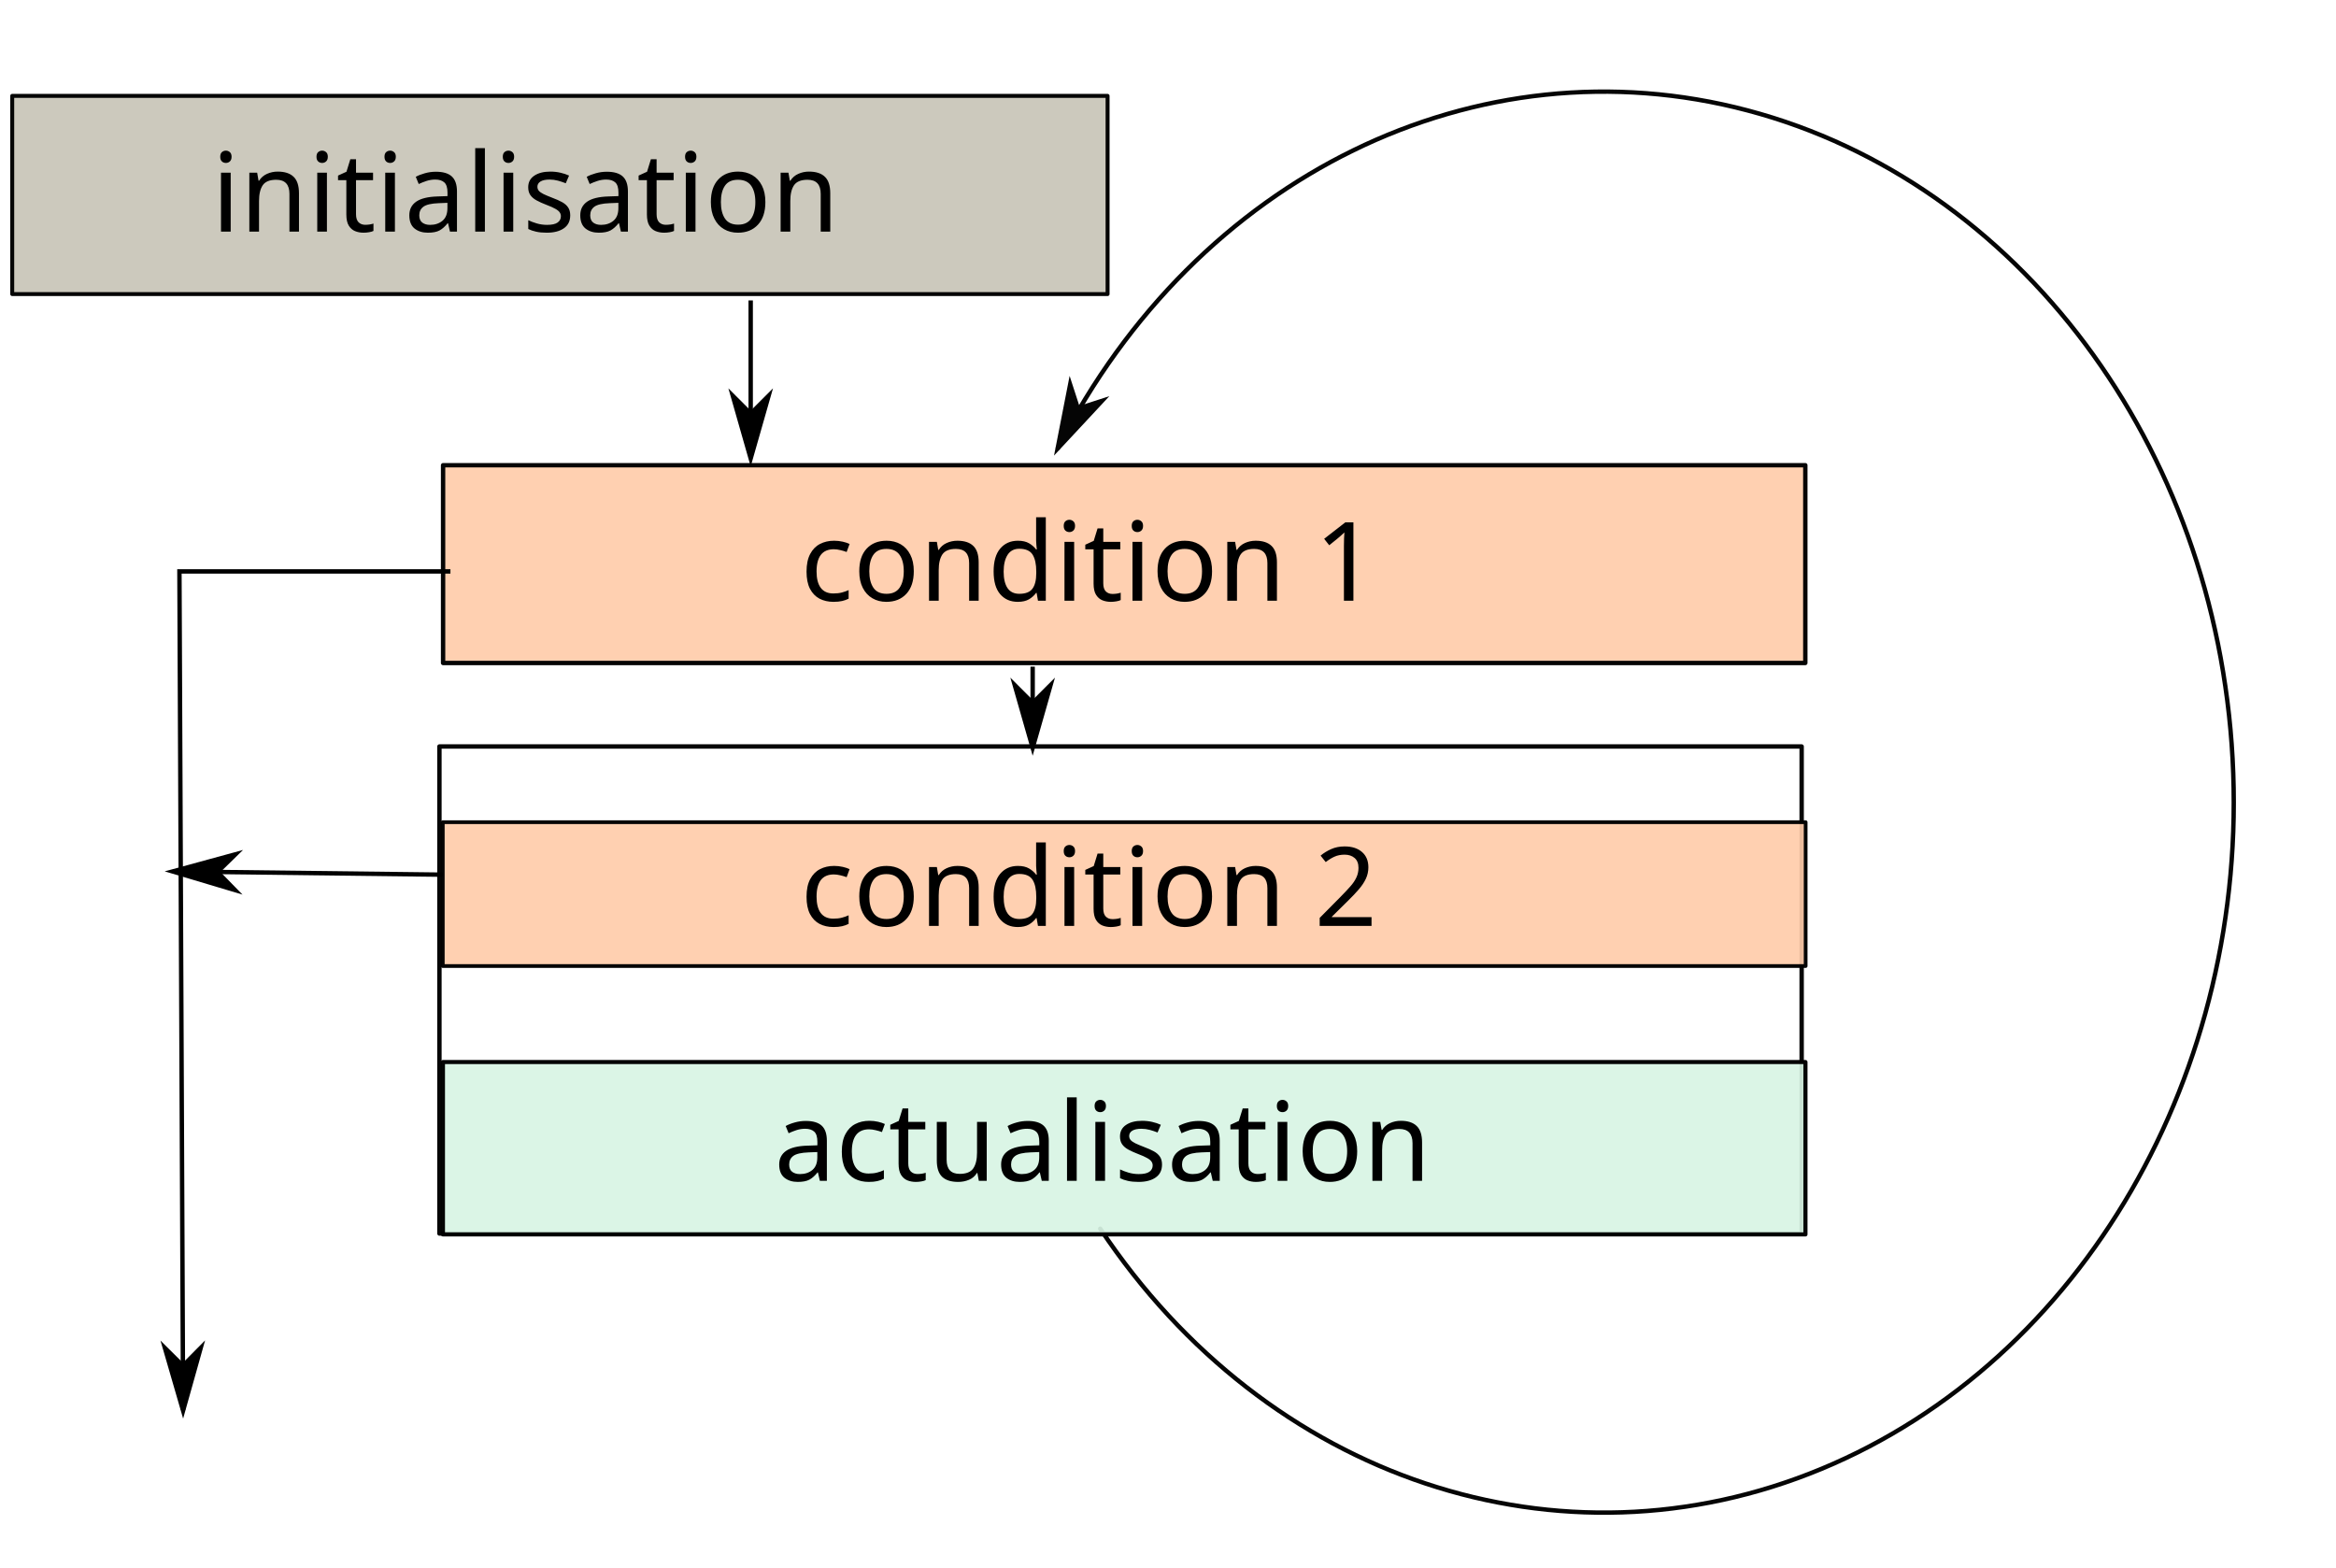
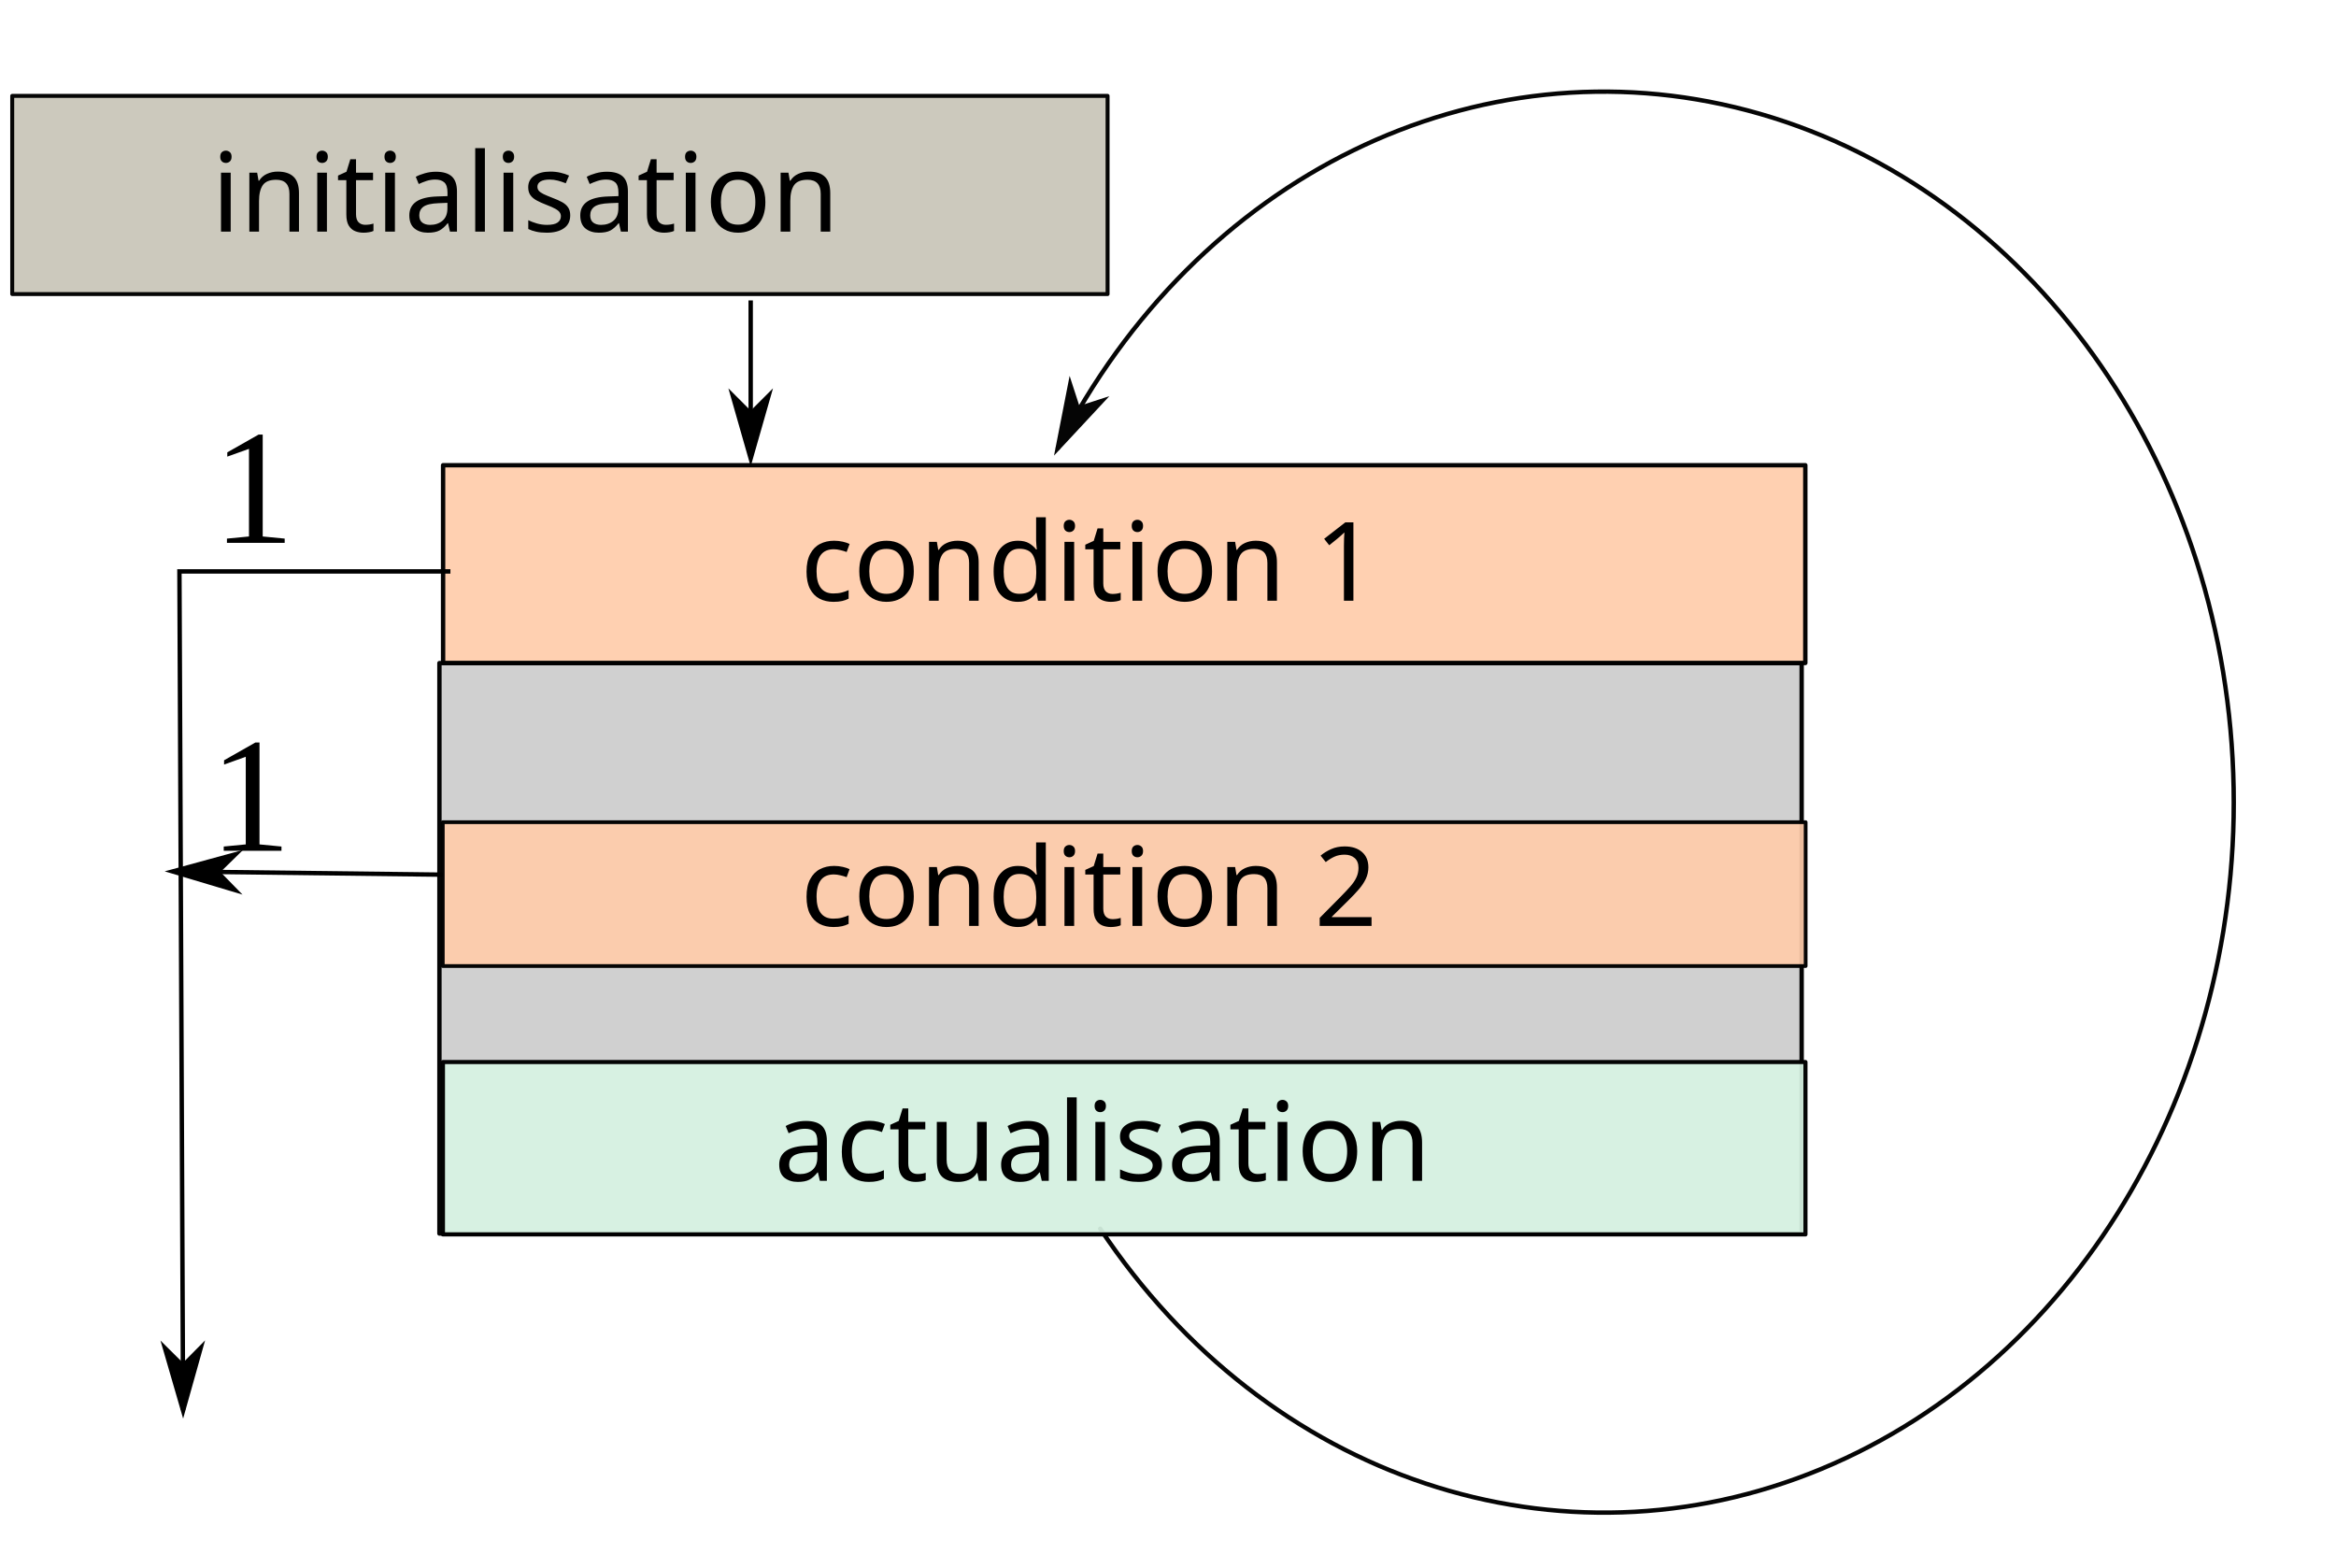
<svg xmlns="http://www.w3.org/2000/svg" id="svg2" version="1.1" width="531.6" height="356.7" viewBox="0 0 531.6 356.7">
  <defs id="defs6">
    <marker style="overflow:visible;" id="marker9534" refX="0.0" refY="0.0" orient="auto">
      <path transform="scale(0.8) rotate(180) translate(12.5,0)" style="fill-rule:evenodd;stroke:#000000;stroke-width:1pt;stroke-opacity:1;fill:#000000;fill-opacity:1" d="M 0.0,0.0 L 5.0,-5.0 L -12.5,0.0 L 5.0,5.0 L 0.0,0.0 z " id="path9536" />
    </marker>
    <marker orient="auto" refY="0.0" refX="0.0" id="marker5908" style="overflow:visible;">
      <path id="path5910" d="M 0.0,0.0 L 5.0,-5.0 L -12.5,0.0 L 5.0,5.0 L 0.0,0.0 z " style="fill-rule:evenodd;stroke:#000000;stroke-width:1pt;stroke-opacity:1;fill:#000000;fill-opacity:1" transform="scale(0.8) rotate(180) translate(12.5,0)" />
    </marker>
-     <marker style="overflow:visible;" id="marker5819" refX="0.0" refY="0.0" orient="auto">
-       <path transform="scale(0.8) rotate(180) translate(12.5,0)" style="fill-rule:evenodd;stroke:#000000;stroke-width:1pt;stroke-opacity:1;fill:#000000;fill-opacity:1" d="M 0.0,0.0 L 5.0,-5.0 L -12.5,0.0 L 5.0,5.0 L 0.0,0.0 z " id="path5821" />
-     </marker>
    <marker orient="auto" refY="0.0" refX="0.0" id="Arrow1Lstart" style="overflow:visible">
      <path id="path5077" d="M 0.0,0.0 L 5.0,-5.0 L -12.5,0.0 L 5.0,5.0 L 0.0,0.0 z " style="fill-rule:evenodd;stroke:#000000;stroke-width:1pt;stroke-opacity:1;fill:#000000;fill-opacity:1" transform="scale(0.8) translate(12.5,0)" />
    </marker>
    <marker orient="auto" refY="0.0" refX="0.0" id="Arrow1Mend" style="overflow:visible;">
      <path id="path5086" d="M 0.0,0.0 L 5.0,-5.0 L -12.5,0.0 L 5.0,5.0 L 0.0,0.0 z " style="fill-rule:evenodd;stroke:#000000;stroke-width:1pt;stroke-opacity:1;fill:#000000;fill-opacity:1" transform="scale(0.4) rotate(180) translate(10,0)" />
    </marker>
-     <marker orient="auto" refY="0.0" refX="0.0" id="marker5333" style="overflow:visible;">
-       <path id="path5080" d="M 0.0,0.0 L 5.0,-5.0 L -12.5,0.0 L 5.0,5.0 L 0.0,0.0 z " style="fill-rule:evenodd;stroke:#000000;stroke-width:1pt;stroke-opacity:1;fill:#000000;fill-opacity:1" transform="scale(0.8) rotate(180) translate(12.5,0)" />
+     <marker orient="auto" refY="0" refX="0" id="marker5333" style="overflow:visible">
+       <path id="path5080" d="M 0,0 5,-5 -12.5,0 5,5 Z" style="fill:#000000;fill-opacity:1;fill-rule:evenodd;stroke:#000000;stroke-width:1pt;stroke-opacity:1" transform="matrix(-0.8,0,0,-0.8,-10,0)" />
    </marker>
    <marker orient="auto" refY="0.0" refX="0.0" id="Arrow1Lend" style="overflow:visible;">
      <path id="path5074" d="M 0.0,0.0 L 5.0,-5.0 L -12.5,0.0 L 5.0,5.0 L 0.0,0.0 z " style="fill-rule:evenodd;stroke:#000000;stroke-width:1pt;stroke-opacity:1;fill:#000000;fill-opacity:1" transform="scale(0.8) rotate(180) translate(12.5,0)" />
    </marker>
  </defs>
  <g id="layer1" transform="translate(0,-174.9)" />
-   <rect style="opacity:0.98;fill:none;fill-opacity:0.941;stroke:#000000;stroke-width:1;stroke-linecap:round;stroke-linejoin:round;stroke-miterlimit:4;stroke-dasharray:none;stroke-dashoffset:0;stroke-opacity:1" id="rect5055" width="310" height="110.833" x="100" y="169.867" />
+   <rect style="opacity:0.98;fill:#cccccc;fill-opacity:0.941;stroke:#000000;stroke-width:1;stroke-linecap:round;stroke-linejoin:round;stroke-miterlimit:4;stroke-dasharray:none;stroke-dashoffset:0;stroke-opacity:1" id="rect5055" width="310" height="129.811" x="100" y="150.889" />
  <rect style="opacity:0.98;fill:#ffccaa;fill-opacity:0.941;stroke:#000000;stroke-width:1;stroke-linecap:round;stroke-linejoin:round;stroke-miterlimit:4;stroke-dasharray:none;stroke-dashoffset:0;stroke-opacity:1" id="rect5057" width="310" height="45" x="100.833" y="105.867" />
  <path style="opacity:0.98;fill:none;fill-opacity:0.941;stroke:#000000;stroke-width:1;stroke-linecap:round;stroke-linejoin:round;stroke-miterlimit:4;stroke-dasharray:none;stroke-dashoffset:0;stroke-opacity:1" id="path5372" r="0" cy="0" cx="0" />
  <path style="opacity:0.98;fill:none;fill-opacity:0.941;stroke:#000000;stroke-width:1;stroke-linecap:round;stroke-linejoin:round;stroke-miterlimit:4;stroke-dasharray:none;stroke-dashoffset:0;stroke-opacity:1;marker-start:url(#Arrow1Lstart)" id="path5679" d="M 240.745,101.944 A 143.333,161.667 0 0 1 397.73,25.138 143.333,161.667 0 0 1 508.066,172.664 143.333,161.667 0 0 1 414.493,334.256 143.333,161.667 0 0 1 250.379,279.601" />
-   <text xml:space="preserve" style="font-style:normal;font-weight:normal;font-size:30px;line-height:125%;font-family:Sans;letter-spacing:0px;word-spacing:0px;fill:#000000;fill-opacity:1;stroke:none;stroke-width:1px;stroke-linecap:butt;stroke-linejoin:miter;stroke-opacity:1" x="182.167" y="136.7" id="text5747">
-     <tspan id="tspan5749" x="182.167" y="136.7" style="font-size:25px">condition 1</tspan>
+   <text xml:space="preserve" style="font-style:normal;font-weight:normal;line-height:0%;font-family:sans-serif;letter-spacing:0px;word-spacing:0px;fill:#000000;fill-opacity:1;stroke:none;stroke-width:1px;stroke-linecap:butt;stroke-linejoin:miter;stroke-opacity:1" x="182.167" y="136.7" id="text5747">
+     <tspan id="tspan5749" x="182.167" y="136.7" style="font-size:25px;line-height:1.25;font-family:sans-serif">condition 1</tspan>
  </text>
  <path style="fill:none;fill-rule:evenodd;stroke:#000000;stroke-width:1px;stroke-linecap:butt;stroke-linejoin:miter;stroke-opacity:1;marker-end:url(#marker5333)" d="m 102.5,130.033 -61.667,0 0.833,190.833" id="path5797" />
-   <path style="fill:none;fill-rule:evenodd;stroke:#000000;stroke-width:1px;stroke-linecap:butt;stroke-linejoin:miter;stroke-opacity:1;marker-end:url(#marker5819)" d="m 235,151.7 0,18.333" id="path5811" />
  <rect y="21.816" x="2.782" height="45.102" width="249.269" id="rect5884" style="opacity:0.98;fill:#c8c4b7;fill-opacity:0.941;stroke:#000000;stroke-width:0.898;stroke-linecap:round;stroke-linejoin:round;stroke-miterlimit:4;stroke-dasharray:none;stroke-dashoffset:0;stroke-opacity:1" />
-   <text id="text5890" y="52.7" x="48.167" style="font-style:normal;font-weight:normal;font-size:30px;line-height:125%;font-family:Sans;letter-spacing:0px;word-spacing:0px;fill:#000000;fill-opacity:1;stroke:none;stroke-width:1px;stroke-linecap:butt;stroke-linejoin:miter;stroke-opacity:1" xml:space="preserve">
-     <tspan y="52.7" x="48.167" id="tspan5892" style="font-size:25px">initialisation</tspan>
+   <text id="text5890" y="52.7" x="48.167" style="font-style:normal;font-weight:normal;line-height:0%;font-family:sans-serif;letter-spacing:0px;word-spacing:0px;fill:#000000;fill-opacity:1;stroke:none;stroke-width:1px;stroke-linecap:butt;stroke-linejoin:miter;stroke-opacity:1" xml:space="preserve">
+     <tspan y="52.7" x="48.167" id="tspan5892" style="font-size:25px;line-height:1.25;font-family:sans-serif">initialisation</tspan>
  </text>
  <rect y="241.673" x="100.8" height="39.227" width="310.066" id="rect5894" style="opacity:0.98;fill:#d7f4e3;fill-opacity:0.941;stroke:#000000;stroke-width:0.934;stroke-linecap:round;stroke-linejoin:round;stroke-miterlimit:4;stroke-dasharray:none;stroke-dashoffset:0;stroke-opacity:1" />
-   <text id="text5896" y="268.7" x="176.167" style="font-style:normal;font-weight:normal;font-size:27.5px;line-height:125%;font-family:Sans;letter-spacing:0px;word-spacing:0px;fill:#000000;fill-opacity:1;stroke:none;stroke-width:1px;stroke-linecap:butt;stroke-linejoin:miter;stroke-opacity:1;" xml:space="preserve">
-     <tspan y="268.7" x="176.167" id="tspan5898" style="font-size:25px">actualisation</tspan>
+   <text id="text5896" y="268.7" x="176.167" style="font-style:normal;font-weight:normal;line-height:0%;font-family:sans-serif;letter-spacing:0px;word-spacing:0px;fill:#000000;fill-opacity:1;stroke:none;stroke-width:1px;stroke-linecap:butt;stroke-linejoin:miter;stroke-opacity:1" xml:space="preserve">
+     <tspan y="268.7" x="176.167" id="tspan5898" style="font-size:25px;line-height:1.25;font-family:sans-serif">actualisation</tspan>
  </text>
  <path style="fill:none;fill-rule:evenodd;stroke:#000000;stroke-width:1px;stroke-linecap:butt;stroke-linejoin:miter;stroke-opacity:1;marker-end:url(#marker5908)" d="m 170.833,68.367 0,35.833" id="path5900" />
  <rect y="187.093" x="100.76" height="32.738" width="310.147" id="rect9484" style="opacity:0.98;fill:#ffccaa;fill-opacity:0.941;stroke:#000000;stroke-width:0.853;stroke-linecap:round;stroke-linejoin:round;stroke-miterlimit:4;stroke-dasharray:none;stroke-dashoffset:0;stroke-opacity:1" />
-   <text id="text9486" y="210.7" x="182.167" style="font-style:normal;font-weight:normal;font-size:30px;line-height:125%;font-family:Sans;letter-spacing:0px;word-spacing:0px;fill:#000000;fill-opacity:1;stroke:none;stroke-width:1px;stroke-linecap:butt;stroke-linejoin:miter;stroke-opacity:1" xml:space="preserve">
-     <tspan y="210.7" x="182.167" id="tspan9488" style="font-size:25px">condition 2</tspan>
+   <text id="text9486" y="210.7" x="182.167" style="font-style:normal;font-weight:normal;line-height:0%;font-family:sans-serif;letter-spacing:0px;word-spacing:0px;fill:#000000;fill-opacity:1;stroke:none;stroke-width:1px;stroke-linecap:butt;stroke-linejoin:miter;stroke-opacity:1" xml:space="preserve">
+     <tspan y="210.7" x="182.167" id="tspan9488" style="font-size:25px;line-height:1.25;font-family:sans-serif">condition 2</tspan>
  </text>
  <path style="fill:none;fill-rule:evenodd;stroke:#000000;stroke-width:1px;stroke-linecap:butt;stroke-linejoin:miter;stroke-opacity:1;marker-end:url(#marker9534)" d="M 100.73,199.036 39.416,198.306" id="path9526" />
+   <text xml:space="preserve" style="font-size:37.333px;text-align:center;text-anchor:middle;fill:#000000;stroke-width:3" x="71.695" y="123.529" id="text10959">
+     <tspan id="tspan10957" x="71.695" y="123.529">1</tspan>
+   </text>
+   <text xml:space="preserve" style="font-size:37.333px;text-align:center;text-anchor:middle;fill:#000000;stroke-width:3" x="70.965" y="193.605" id="text11049">
+     <tspan id="tspan11047" x="70.965" y="193.605">1</tspan>
+   </text>
</svg>
